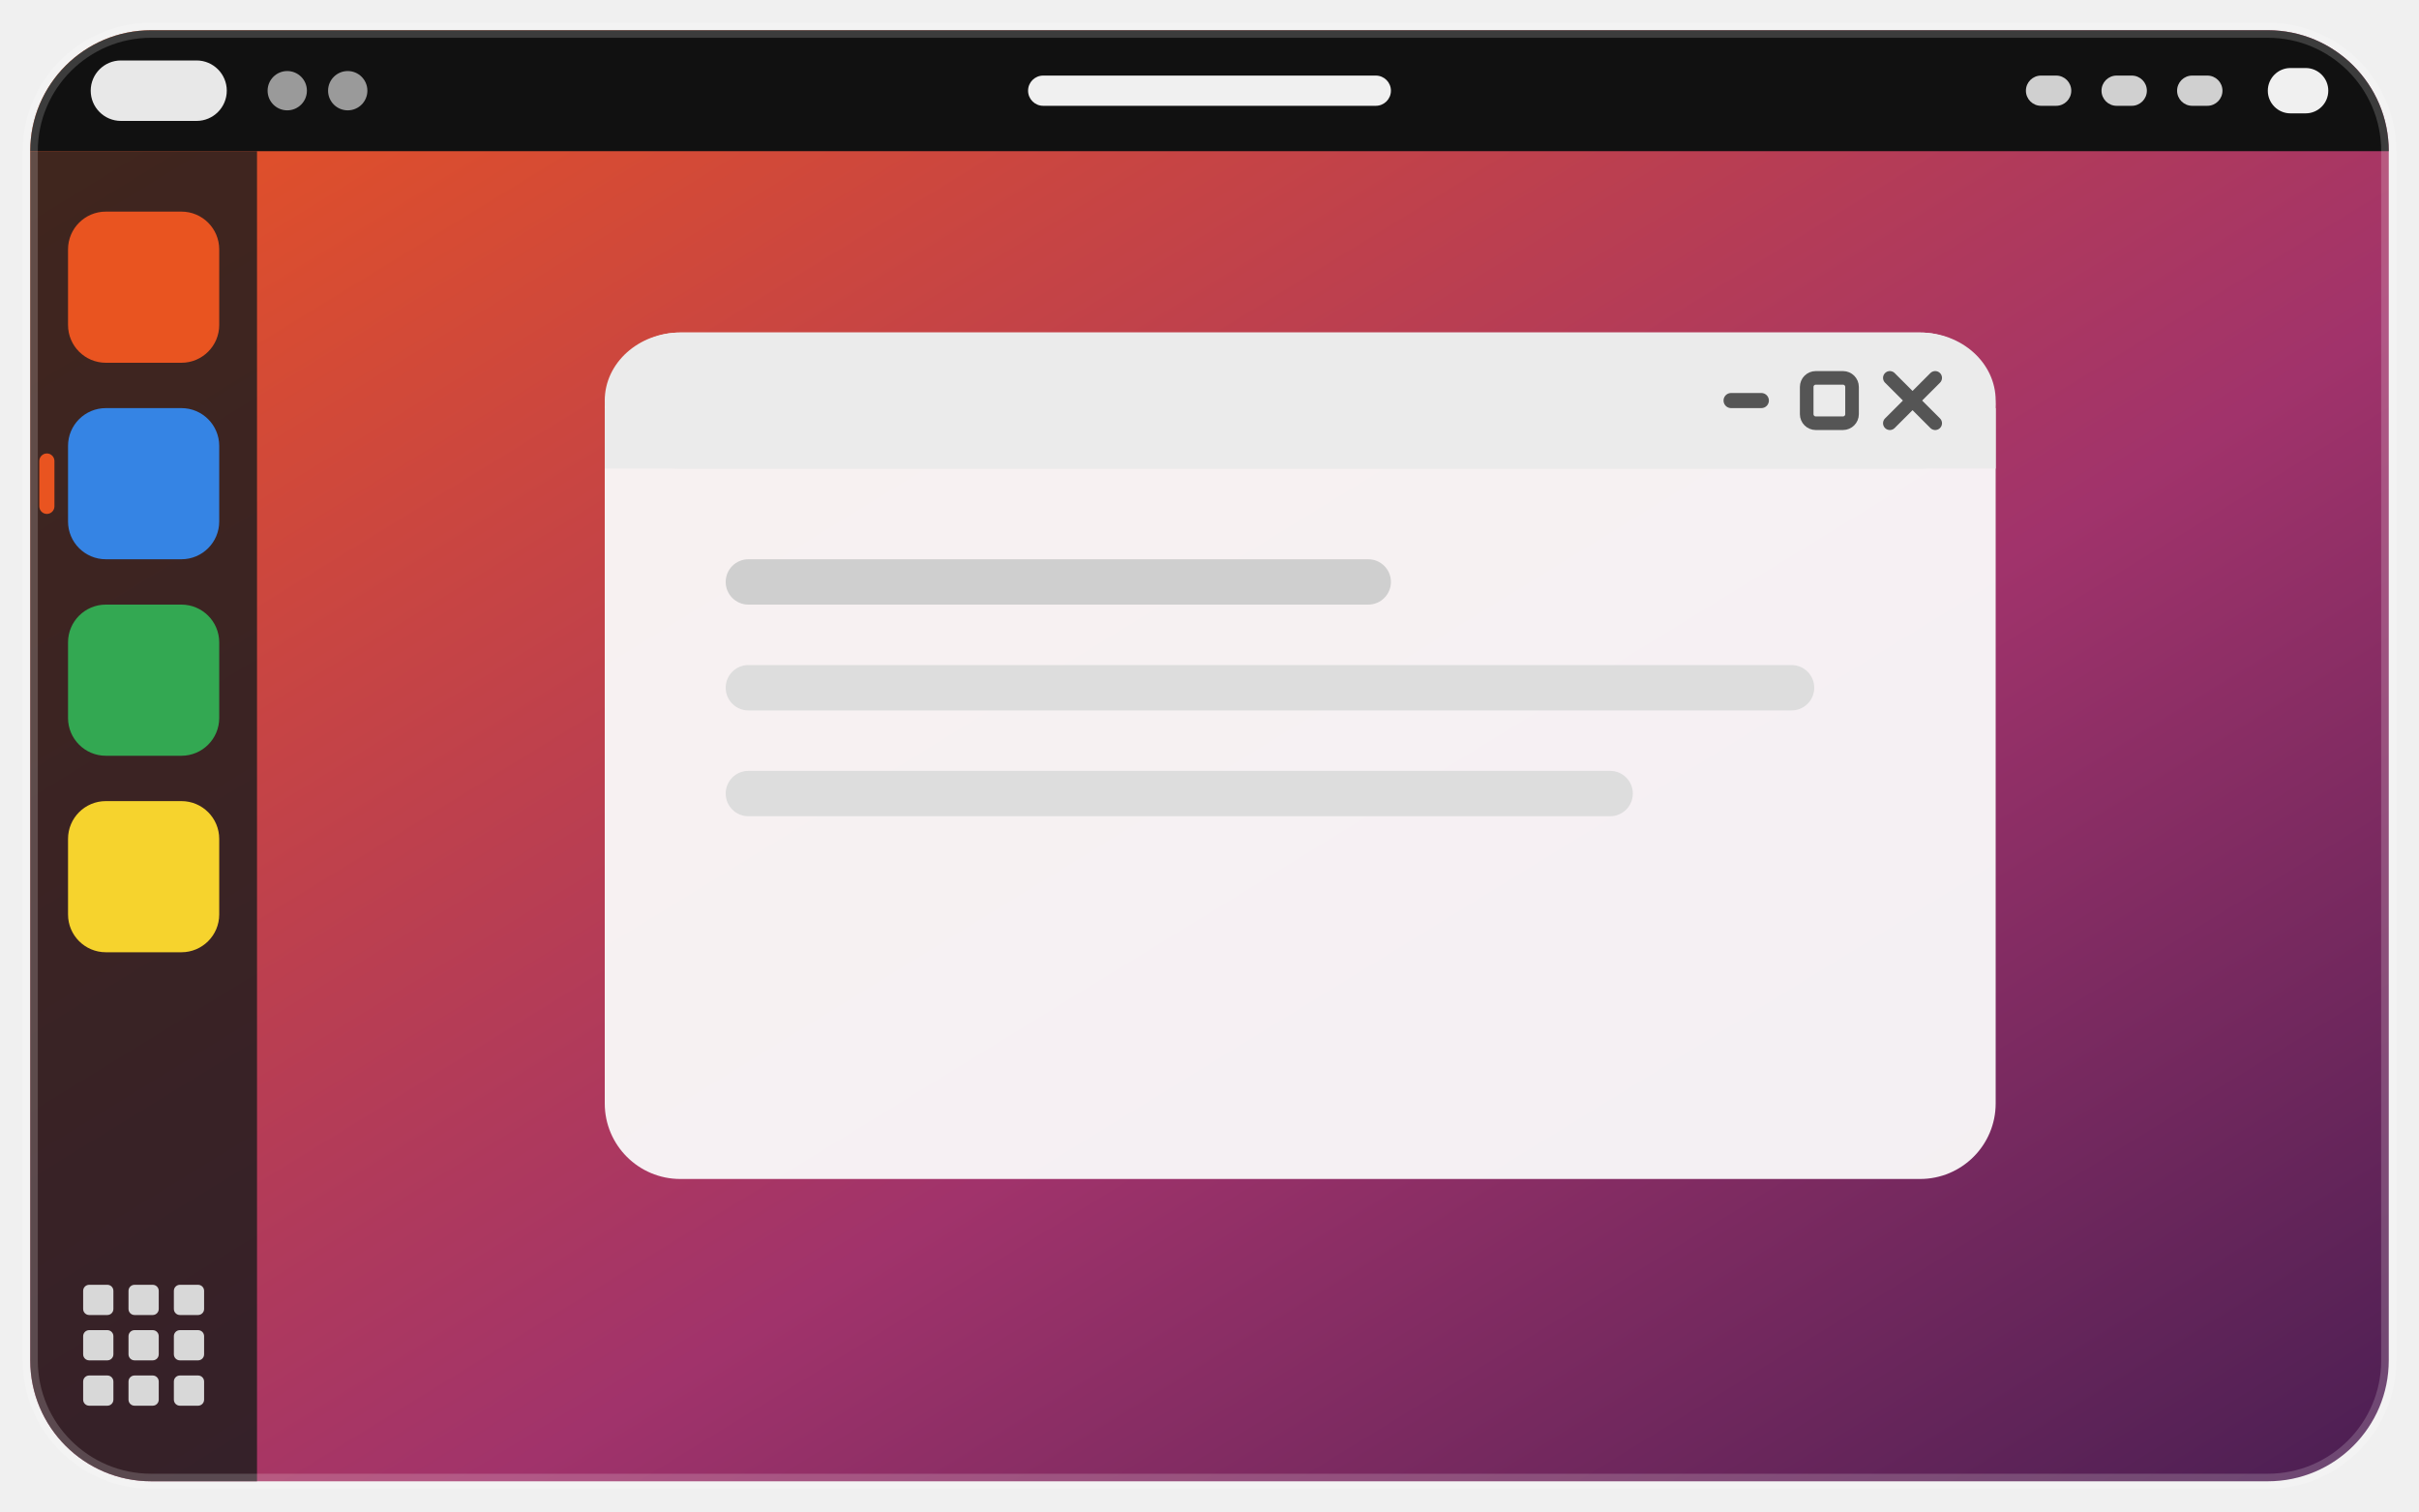
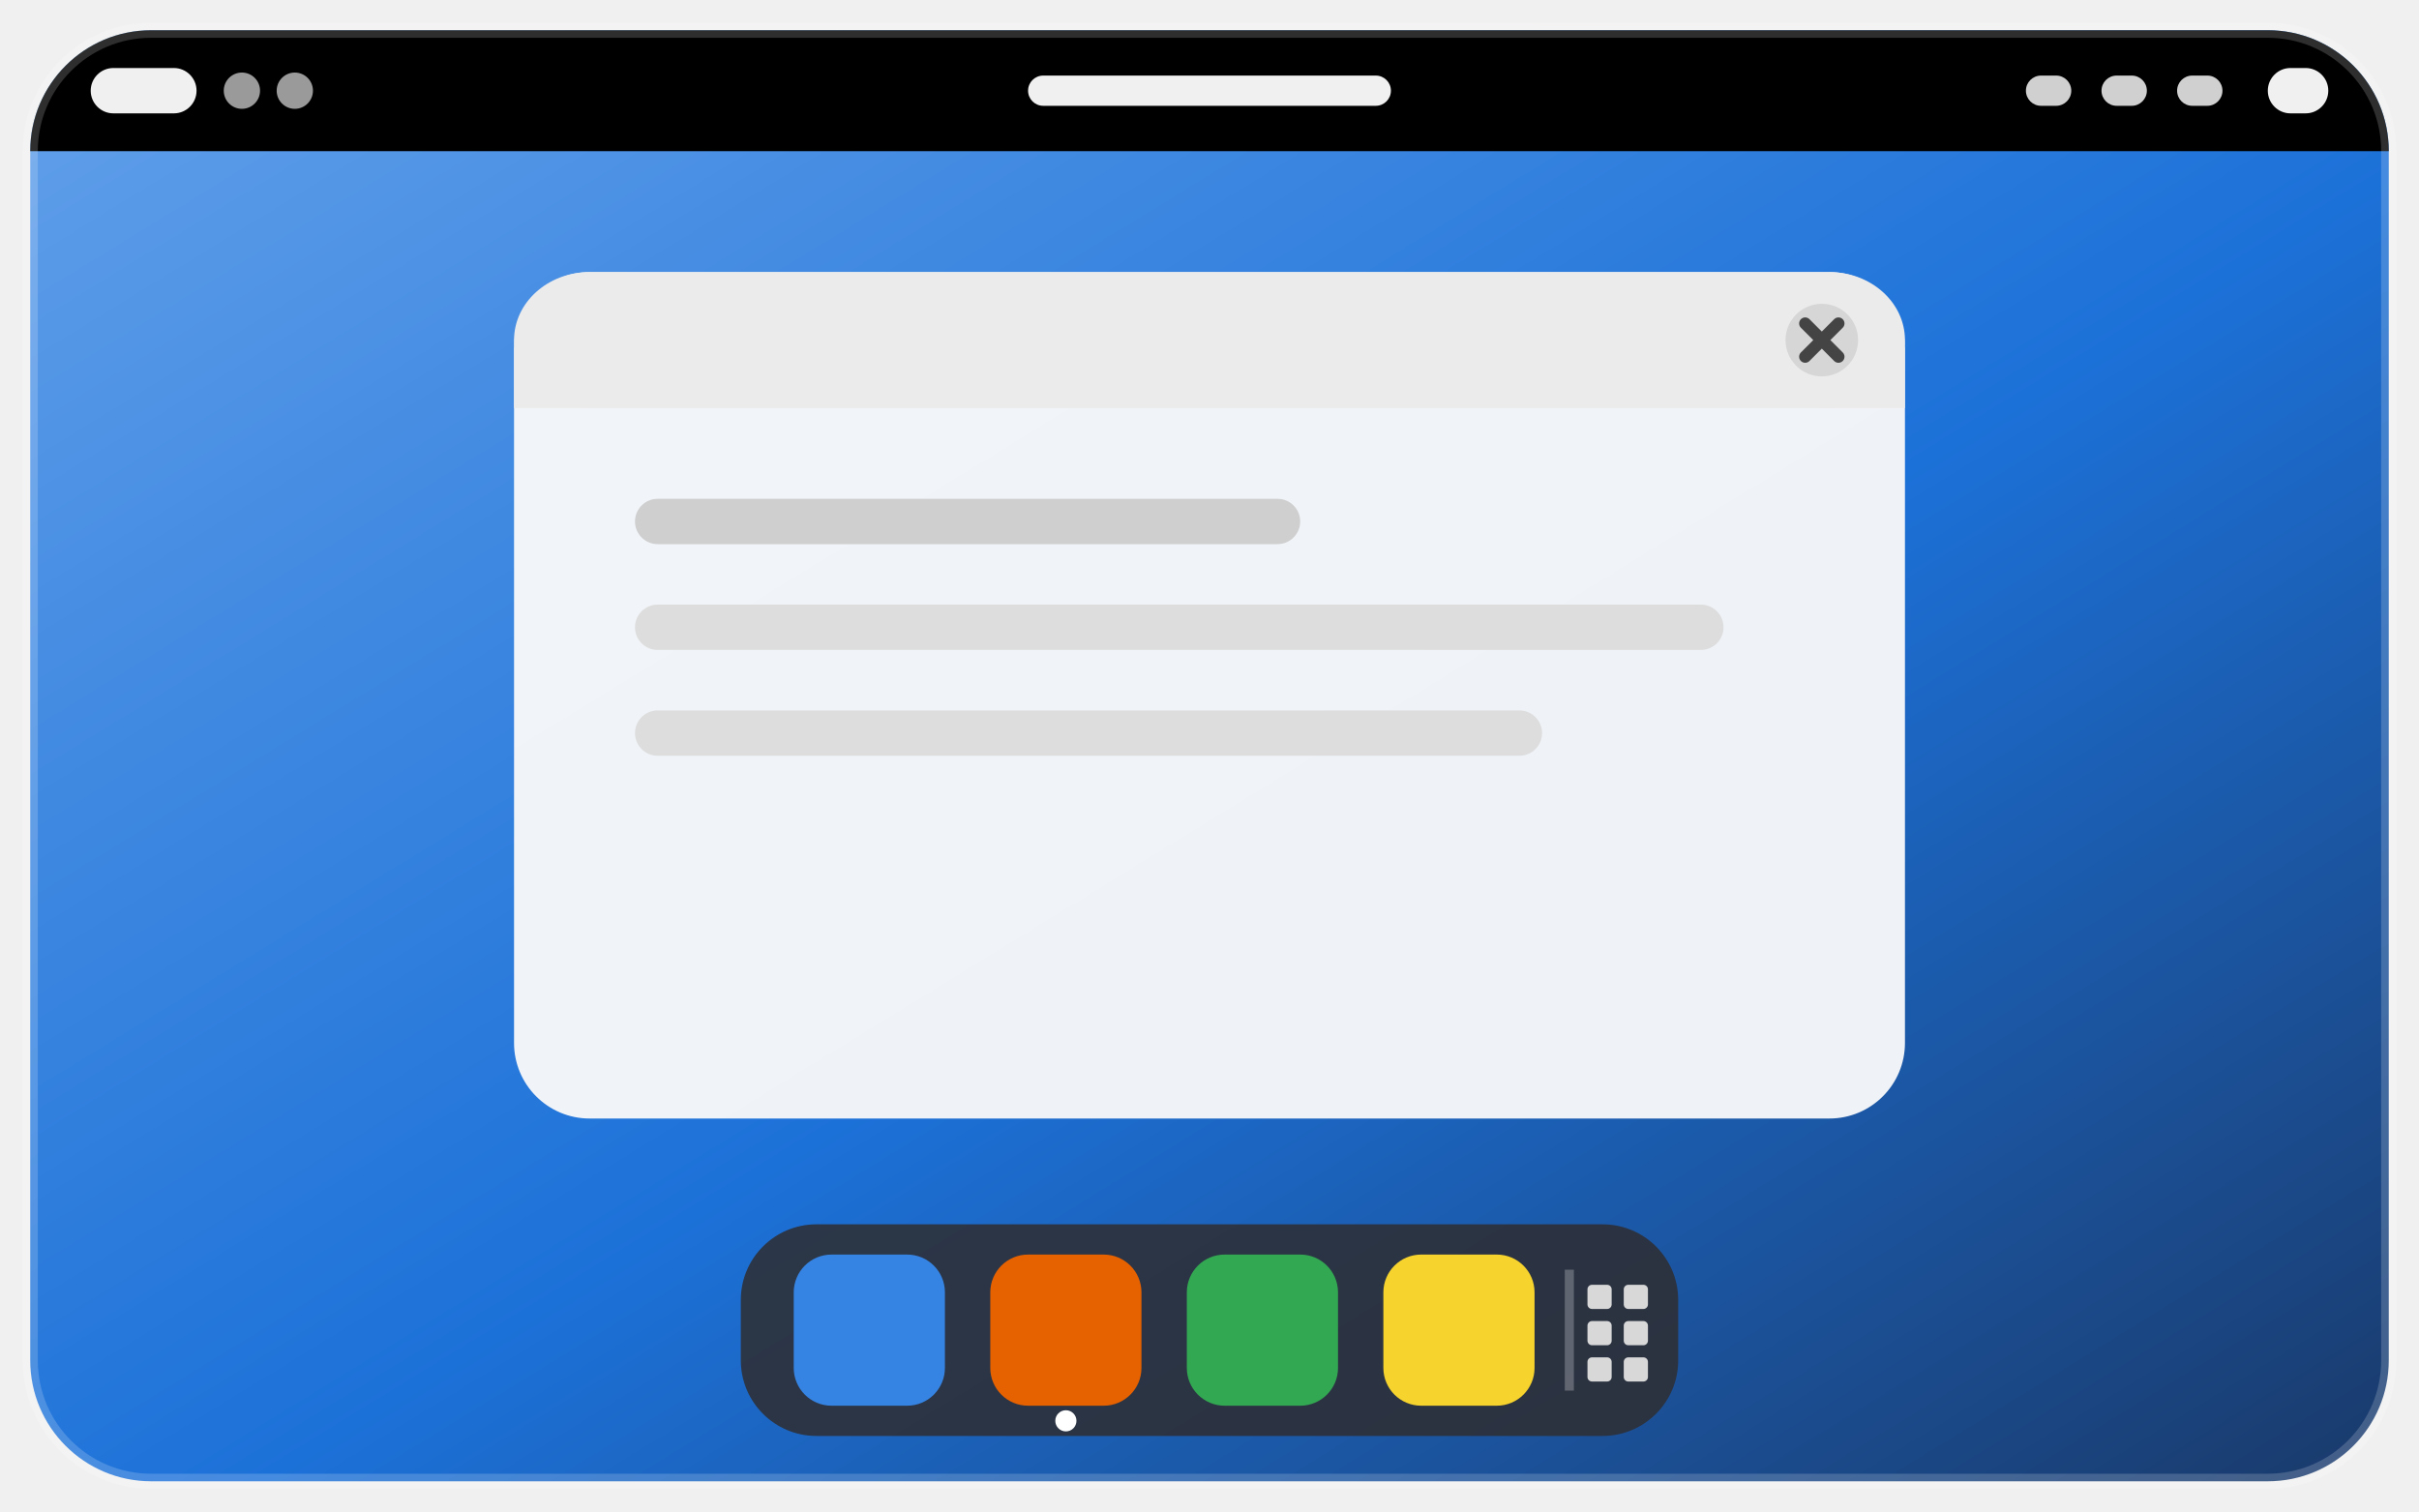
<svg xmlns="http://www.w3.org/2000/svg" width="160" height="100" viewBox="0 0 160 100">
  <defs>
    <linearGradient id="desk" x1="0" y1="0" x2="1" y2="1">
-       <stop offset="0" stop-color="#e95420" />
-       <stop offset=".6" stop-color="#a1336b" />
-       <stop offset="1" stop-color="#4b1f53" />
+       <stop offset="0" stop-color="#62a0ea" />
+       <stop offset=".55" stop-color="#1c71d8" />
+       <stop offset="1" stop-color="#1a3a6b" />
    </linearGradient>
    <clipPath id="screen">
      <rect x="2" y="2" width="156" height="96" rx="8" />
    </clipPath>
  </defs>
  <g clip-path="url(#screen)">
    <rect x="2" y="2" width="156" height="96" fill="url(#desk)" />
-     <rect x="2" y="2" width="156" height="8" fill="#111111" />
-     <rect x="6" y="4" width="9" height="4" rx="2" fill="#e8e8e8" />
-     <circle cx="19" cy="6" r="1.3" fill="#9a9a9a" />
-     <circle cx="23" cy="6" r="1.3" fill="#9a9a9a" />
+     <rect x="2" y="2" width="156" height="8" fill="#000000" />
+     <rect x="6" y="4.5" width="7" height="3" rx="1.5" fill="#f0f0f0" />
+     <circle cx="16" cy="6" r="1.2" fill="#9a9a9a" />
+     <circle cx="19.5" cy="6" r="1.2" fill="#9a9a9a" />
    <rect x="68" y="5" width="24" height="2" rx="1" fill="#f0f0f0" />
    <rect x="134" y="5" width="3" height="2" rx="1" fill="#d0d0d0" />
    <rect x="139" y="5" width="3" height="2" rx="1" fill="#d0d0d0" />
    <rect x="144" y="5" width="3" height="2" rx="1" fill="#d0d0d0" />
    <rect x="150" y="4.5" width="4" height="3" rx="1.5" fill="#f0f0f0" />
-     <rect x="2" y="10" width="15" height="88" fill="#1d1d1d" fill-opacity=".82" />
-     <rect x="4.5" y="14" width="10" height="10" rx="2.5" fill="#e95420" />
-     <rect x="4.5" y="27" width="10" height="10" rx="2.5" fill="#3584e4" />
-     <rect x="4.5" y="40" width="10" height="10" rx="2.5" fill="#33a852" />
-     <rect x="4.5" y="53" width="10" height="10" rx="2.5" fill="#f6d32d" />
-     <rect x="2.6" y="30" width="1" height="4" rx=".5" fill="#e95420" />
+     <rect x="34" y="18" width="92" height="56" rx="5" fill="#fafafa" fill-opacity=".95" />
+     <rect x="34" y="18" width="92" height="9" rx="5" fill="#ebebeb" />
+     <rect x="34" y="23" width="92" height="4" fill="#ebebeb" />
+     <circle cx="120.5" cy="22.5" r="2.4" fill="#d6d6d6" />
+     <path d="M119.4 21.4l2.2 2.2M121.6 21.4l-2.2 2.2" stroke="#444444" stroke-width=".8" stroke-linecap="round" />
+     <rect x="42" y="33" width="44" height="3" rx="1.5" fill="#cfcfcf" />
+     <rect x="42" y="40" width="72" height="3" rx="1.5" fill="#dddddd" />
+     <rect x="42" y="47" width="60" height="3" rx="1.5" fill="#dddddd" />
+     <rect x="49" y="81" width="62" height="14" rx="5" fill="#2e2e32" fill-opacity=".86" />
+     <rect x="52.5" y="83" width="10" height="10" rx="2.5" fill="#3584e4" />
+     <rect x="65.5" y="83" width="10" height="10" rx="2.5" fill="#e66100" />
+     <rect x="78.5" y="83" width="10" height="10" rx="2.5" fill="#33a852" />
+     <rect x="91.5" y="83" width="10" height="10" rx="2.5" fill="#f6d32d" />
+     <circle cx="70.5" cy="94" r=".7" fill="#ffffff" />
+     <rect x="103.5" y="84" width=".6" height="8" fill="#ffffff" fill-opacity=".25" />
    <g fill="#d8d8d8">
-       <rect x="5.5" y="85" width="2" height="2" rx=".4" />
-       <rect x="8.5" y="85" width="2" height="2" rx=".4" />
-       <rect x="11.5" y="85" width="2" height="2" rx=".4" />
-       <rect x="5.5" y="88" width="2" height="2" rx=".4" />
-       <rect x="8.5" y="88" width="2" height="2" rx=".4" />
-       <rect x="11.5" y="88" width="2" height="2" rx=".4" />
-       <rect x="5.5" y="91" width="2" height="2" rx=".4" />
-       <rect x="8.5" y="91" width="2" height="2" rx=".4" />
-       <rect x="11.5" y="91" width="2" height="2" rx=".4" />
+       <rect x="105" y="85" width="1.6" height="1.6" rx=".3" />
+       <rect x="107.4" y="85" width="1.6" height="1.6" rx=".3" />
+       <rect x="105" y="87.4" width="1.6" height="1.6" rx=".3" />
+       <rect x="107.4" y="87.4" width="1.6" height="1.6" rx=".3" />
+       <rect x="105" y="89.8" width="1.6" height="1.6" rx=".3" />
+       <rect x="107.4" y="89.8" width="1.6" height="1.6" rx=".3" />
    </g>
-     <rect x="40" y="22" width="92" height="56" rx="5" fill="#fafafa" fill-opacity=".95" />
-     <rect x="40" y="22" width="92" height="9" rx="5" fill="#ebebeb" />
-     <rect x="40" y="27" width="92" height="4" fill="#ebebeb" />
-     <rect x="114" y="26" width="3" height="1" rx=".5" fill="#555555" />
-     <rect x="119.5" y="25" width="3" height="3" rx=".6" fill="none" stroke="#555555" stroke-width=".9" />
-     <path d="M125 25l3 3M128 25l-3 3" stroke="#555555" stroke-width=".9" stroke-linecap="round" />
-     <rect x="48" y="37" width="44" height="3" rx="1.5" fill="#cfcfcf" />
-     <rect x="48" y="44" width="72" height="3" rx="1.5" fill="#dddddd" />
-     <rect x="48" y="51" width="60" height="3" rx="1.5" fill="#dddddd" />
  </g>
  <rect x="2" y="2" width="156" height="96" rx="8" fill="none" stroke="#ffffff" stroke-opacity=".18" />
</svg>
